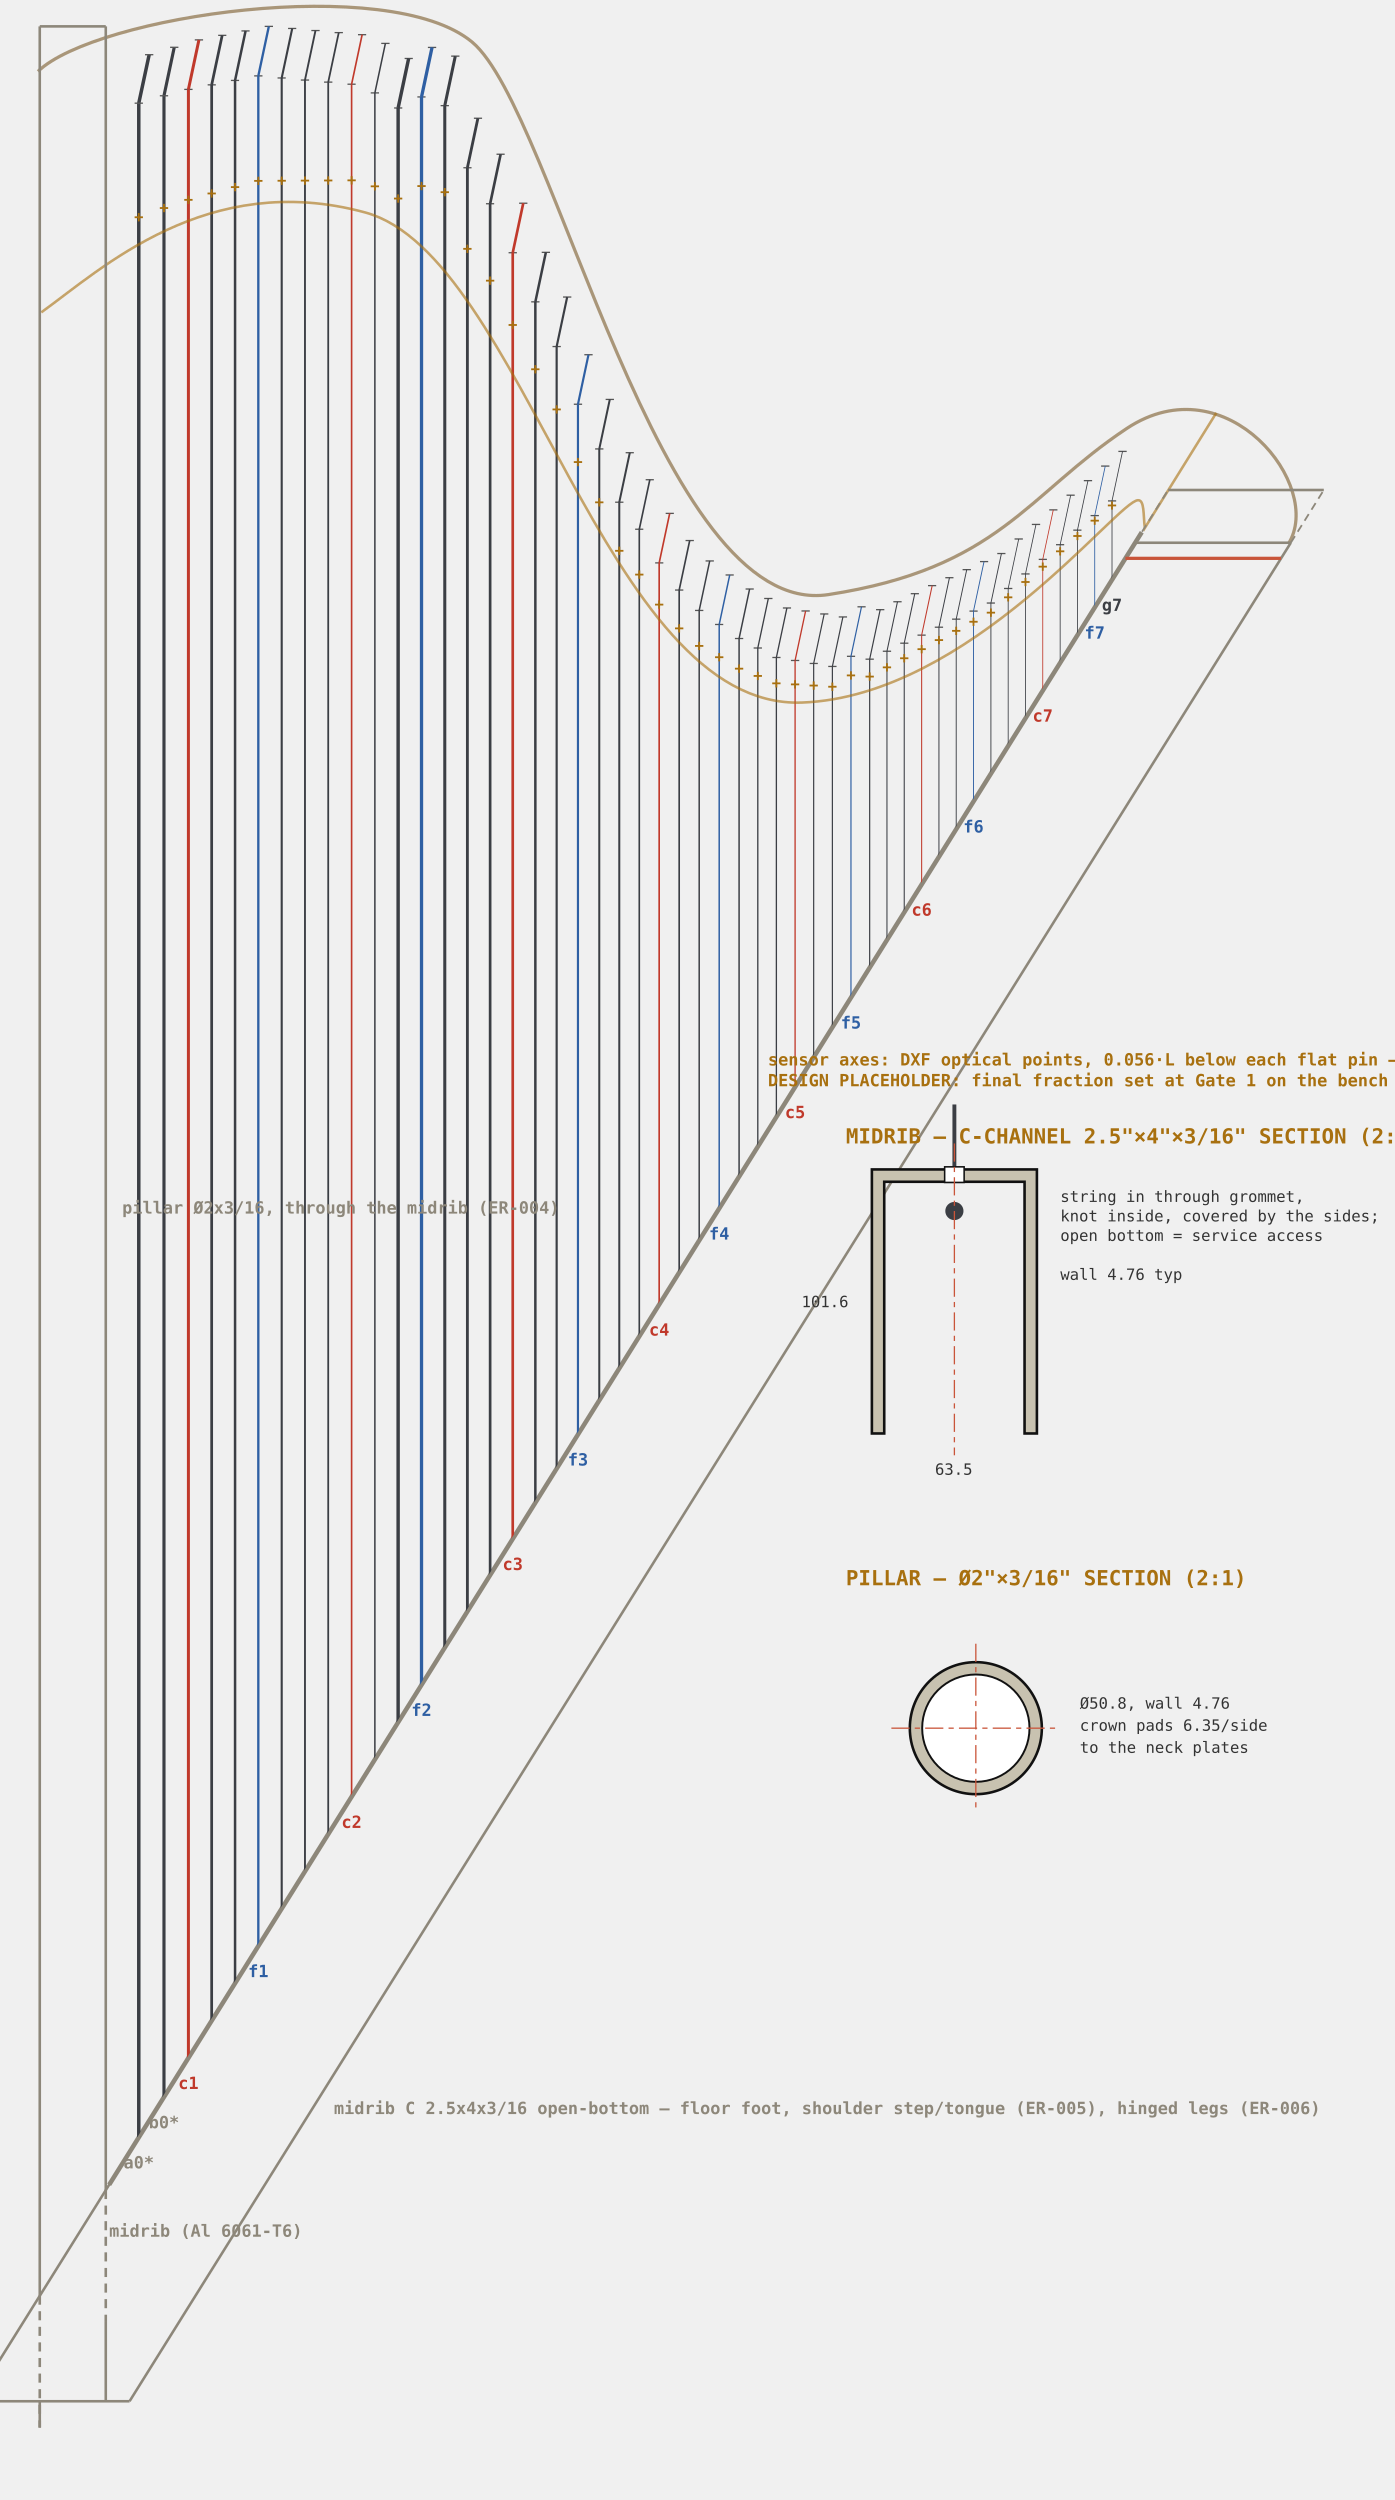
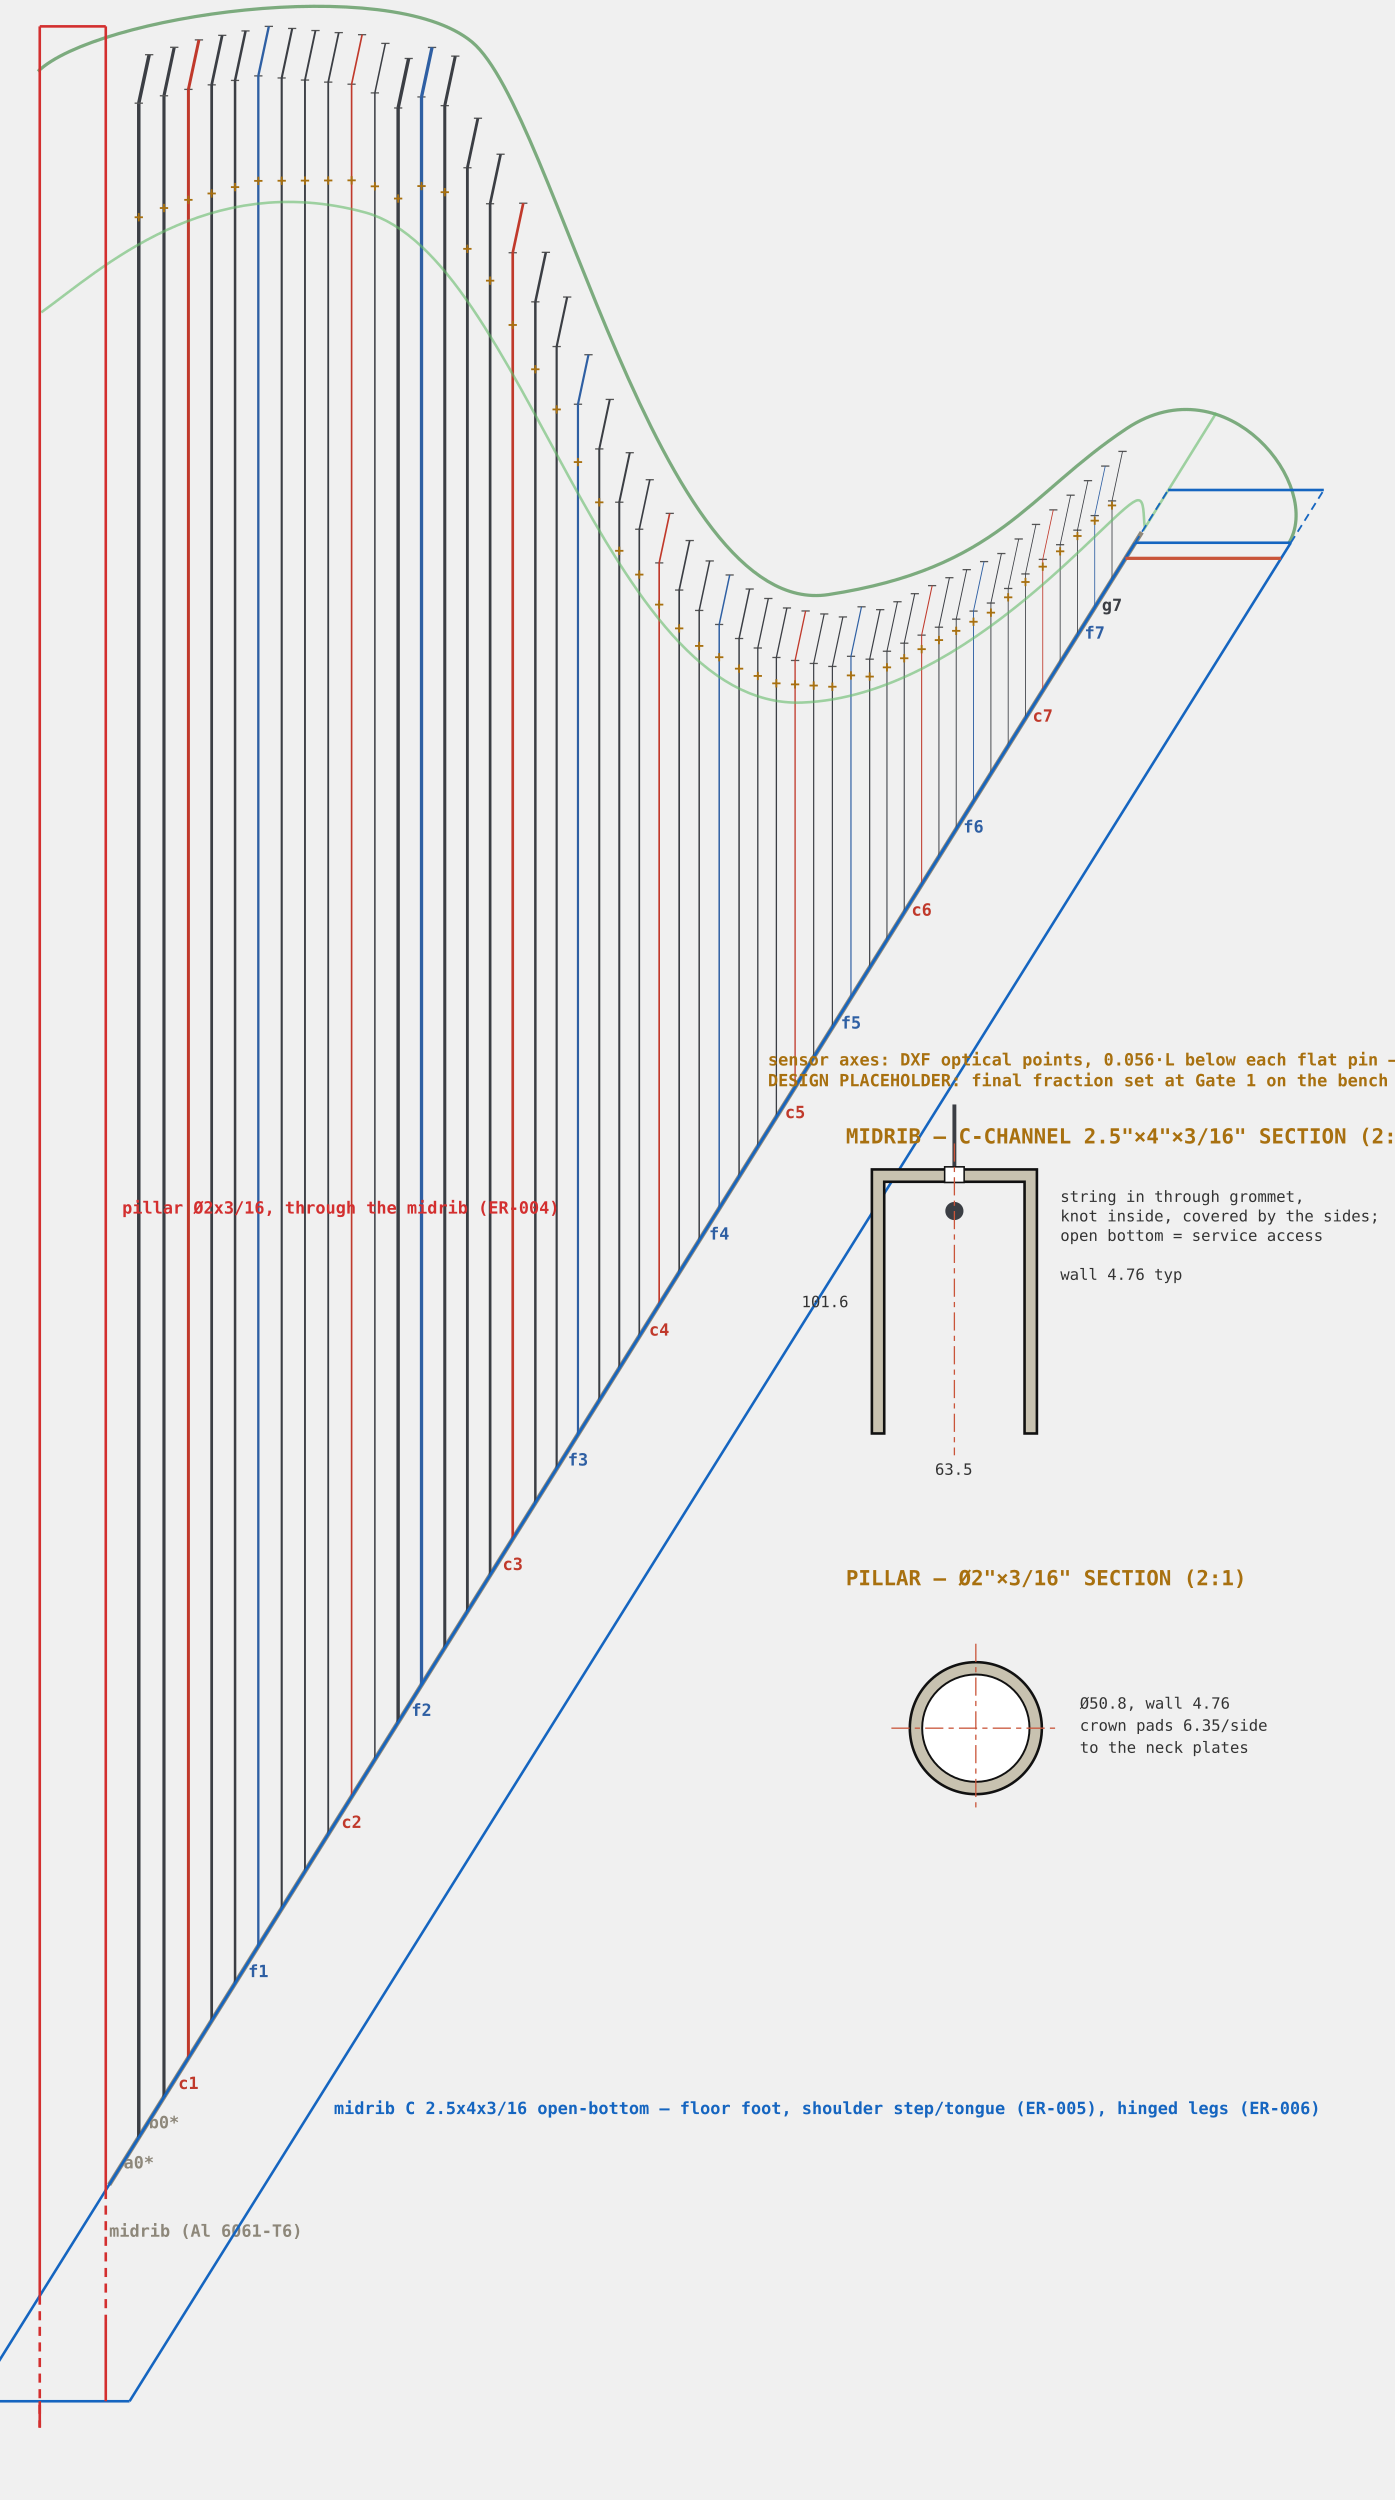
<svg xmlns="http://www.w3.org/2000/svg" width="1073mm" height="1924mm" viewBox="109 0 1073 1924" version="1.1" id="svg296">
  <defs id="defs296" />
  <style id="style1">.nl{font-size:13px;font-weight:700;font-family:ui-monospace,Menlo,Consolas,monospace}</style>
  <line x1="193.0" y1="1681.4" x2="987.7" y2="409.6" stroke="#8d877a" stroke-width="3.5" id="line1">
    </line>
  <text x="193.0" y="1721.4" class="nl" fill="#8d877a" id="text1">midrib (Al 6061-T6)</text>
  <g stroke="#555" stroke-width="1.0" fill="none" id="g95">
    <line x1="250.8" y1="68.8" x2="257.2" y2="68.8" id="line2" />
    <line x1="258.9" y1="30.7" x2="265.3" y2="30.7" id="line3" />
    <line x1="268.8" y1="65.3" x2="275.1" y2="65.3" id="line4" />
    <line x1="276.9" y1="27.2" x2="283.2" y2="27.2" id="line5" />
    <line x1="286.7" y1="61.9" x2="293.0" y2="61.9" id="line6" />
    <line x1="294.8" y1="23.8" x2="301.1" y2="23.8" id="line7" />
    <line x1="304.6" y1="58.4" x2="311.0" y2="58.4" id="line8" />
    <line x1="312.7" y1="20.3" x2="319.1" y2="20.3" id="line9" />
    <line x1="322.6" y1="60.0" x2="328.9" y2="60.0" id="line10" />
    <line x1="330.7" y1="21.9" x2="337.0" y2="21.9" id="line11" />
    <line x1="340.5" y1="61.6" x2="346.9" y2="61.6" id="line12" />
    <line x1="348.6" y1="23.5" x2="355.0" y2="23.5" id="line13" />
    <line x1="358.4" y1="63.2" x2="364.8" y2="63.2" id="line14" />
    <line x1="366.5" y1="25.1" x2="372.9" y2="25.1" id="line15" />
    <line x1="376.4" y1="64.8" x2="382.7" y2="64.8" id="line16" />
    <line x1="384.5" y1="26.7" x2="390.8" y2="26.7" id="line17" />
    <line x1="394.3" y1="71.5" x2="400.7" y2="71.5" id="line18" />
    <line x1="402.4" y1="33.4" x2="408.8" y2="33.4" id="line19" />
    <line x1="412.3" y1="83.1" x2="418.6" y2="83.1" id="line20" />
    <line x1="420.4" y1="45.0" x2="426.7" y2="45.0" id="line21" />
    <line x1="430.2" y1="74.6" x2="436.5" y2="74.6" id="line22" />
    <line x1="438.3" y1="36.5" x2="444.7" y2="36.5" id="line23" />
    <line x1="448.1" y1="81.3" x2="454.5" y2="81.3" id="line24" />
    <line x1="456.2" y1="43.2" x2="462.6" y2="43.2" id="line25" />
    <line x1="465.6" y1="129.1" x2="471.9" y2="129.1" id="line26" />
    <line x1="473.7" y1="91.0" x2="480.0" y2="91.0" id="line27" />
    <line x1="483.0" y1="156.8" x2="489.3" y2="156.8" id="line28" />
    <line x1="491.1" y1="118.7" x2="497.4" y2="118.7" id="line29" />
    <line x1="500.4" y1="194.5" x2="506.8" y2="194.5" id="line30" />
    <line x1="508.5" y1="156.4" x2="514.9" y2="156.4" id="line31" />
    <line x1="517.8" y1="232.3" x2="524.2" y2="232.3" id="line32" />
    <line x1="525.9" y1="194.2" x2="532.3" y2="194.2" id="line33" />
    <line x1="534.2" y1="266.7" x2="540.6" y2="266.7" id="line34" />
    <line x1="542.3" y1="228.6" x2="548.7" y2="228.6" id="line35" />
    <line x1="550.6" y1="311.1" x2="557.0" y2="311.1" id="line36" />
    <line x1="558.7" y1="273.0" x2="565.1" y2="273.0" id="line37" />
    <line x1="567.0" y1="345.5" x2="573.4" y2="345.5" id="line38" />
    <line x1="575.1" y1="307.4" x2="581.5" y2="307.4" id="line39" />
    <line x1="582.4" y1="386.5" x2="588.8" y2="386.5" id="line40" />
    <line x1="590.5" y1="348.4" x2="596.8" y2="348.4" id="line41" />
    <line x1="597.8" y1="407.3" x2="604.1" y2="407.3" id="line42" />
    <line x1="605.9" y1="369.2" x2="612.2" y2="369.2" id="line43" />
    <line x1="613.2" y1="433.2" x2="619.5" y2="433.2" id="line44" />
    <line x1="621.3" y1="395.1" x2="627.6" y2="395.1" id="line45" />
    <line x1="628.5" y1="454.1" x2="634.9" y2="454.1" id="line46" />
    <line x1="636.6" y1="416.0" x2="643.0" y2="416.0" id="line47" />
    <line x1="643.9" y1="469.8" x2="650.3" y2="469.8" id="line48" />
    <line x1="652.0" y1="431.7" x2="658.4" y2="431.7" id="line49" />
    <line x1="659.3" y1="480.6" x2="665.6" y2="480.6" id="line50" />
    <line x1="667.4" y1="442.5" x2="673.7" y2="442.5" id="line51" />
    <line x1="674.6" y1="491.4" x2="681.0" y2="491.4" id="line52" />
    <line x1="682.8" y1="453.3" x2="689.1" y2="453.3" id="line53" />
    <line x1="689.0" y1="498.7" x2="695.4" y2="498.7" id="line54" />
    <line x1="697.1" y1="460.6" x2="703.5" y2="460.6" id="line55" />
    <line x1="703.4" y1="506.0" x2="709.7" y2="506.0" id="line56" />
    <line x1="711.5" y1="467.9" x2="717.8" y2="467.9" id="line57" />
    <line x1="717.7" y1="508.3" x2="724.1" y2="508.3" id="line58" />
    <line x1="725.8" y1="470.2" x2="732.2" y2="470.2" id="line59" />
    <line x1="732.1" y1="510.6" x2="738.4" y2="510.6" id="line60" />
    <line x1="740.2" y1="472.5" x2="746.5" y2="472.5" id="line61" />
    <line x1="746.4" y1="512.9" x2="752.8" y2="512.9" id="line62" />
    <line x1="754.5" y1="474.8" x2="760.9" y2="474.8" id="line63" />
    <line x1="760.8" y1="505.1" x2="767.1" y2="505.1" id="line64" />
    <line x1="768.9" y1="467.0" x2="775.2" y2="467.0" id="line65" />
    <line x1="775.1" y1="507.3" x2="781.5" y2="507.3" id="line66" />
    <line x1="783.2" y1="469.2" x2="789.6" y2="469.2" id="line67" />
    <line x1="788.4" y1="501.2" x2="794.8" y2="501.2" id="line68" />
    <line x1="796.5" y1="463.1" x2="802.9" y2="463.1" id="line69" />
    <line x1="801.8" y1="495.0" x2="808.1" y2="495.0" id="line70" />
    <line x1="809.9" y1="456.9" x2="816.2" y2="456.9" id="line71" />
    <line x1="815.1" y1="488.8" x2="821.4" y2="488.8" id="line72" />
    <line x1="823.2" y1="450.7" x2="829.5" y2="450.7" id="line73" />
    <line x1="828.4" y1="482.7" x2="834.8" y2="482.7" id="line74" />
    <line x1="836.5" y1="444.6" x2="842.8" y2="444.6" id="line75" />
    <line x1="841.7" y1="476.5" x2="848.1" y2="476.5" id="line76" />
    <line x1="849.8" y1="438.4" x2="856.2" y2="438.4" id="line77" />
    <line x1="855.1" y1="470.3" x2="861.4" y2="470.3" id="line78" />
    <line x1="863.2" y1="432.2" x2="869.5" y2="432.2" id="line79" />
    <line x1="868.4" y1="464.1" x2="874.7" y2="464.1" id="line80" />
    <line x1="876.5" y1="426.0" x2="882.8" y2="426.0" id="line81" />
    <line x1="881.7" y1="452.9" x2="888.1" y2="452.9" id="line82" />
    <line x1="889.8" y1="414.8" x2="896.2" y2="414.8" id="line83" />
    <line x1="895.0" y1="441.7" x2="901.4" y2="441.7" id="line84" />
    <line x1="903.1" y1="403.6" x2="909.5" y2="403.6" id="line85" />
    <line x1="908.4" y1="430.5" x2="914.7" y2="430.5" id="line86" />
    <line x1="916.5" y1="392.4" x2="922.8" y2="392.4" id="line87" />
    <line x1="921.7" y1="419.2" x2="928.0" y2="419.2" id="line88" />
    <line x1="929.8" y1="381.1" x2="936.1" y2="381.1" id="line89" />
    <line x1="935.0" y1="408.0" x2="941.3" y2="408.0" id="line90" />
    <line x1="943.1" y1="369.9" x2="949.5" y2="369.9" id="line91" />
    <line x1="948.3" y1="396.8" x2="954.7" y2="396.8" id="line92" />
    <line x1="956.4" y1="358.7" x2="962.8" y2="358.7" id="line93" />
    <line x1="961.7" y1="385.5" x2="968.0" y2="385.5" id="line94" />
    <line x1="969.7" y1="347.4" x2="976.1" y2="347.4" id="line95" />
  </g>
  <line x1="254.0" y1="68.8" x2="262.1" y2="30.7" stroke="#c0392b" stroke-width="2.311" id="line96" />
  <line x1="271.9" y1="65.3" x2="280.0" y2="27.2" stroke="#3b3e44" stroke-width="2.108" id="line97" />
  <line x1="289.9" y1="61.9" x2="298.0" y2="23.8" stroke="#3b3e44" stroke-width="1.930" id="line98" />
  <line x1="307.8" y1="58.4" x2="315.9" y2="20.3" stroke="#2e5fa3" stroke-width="1.803" id="line99" />
  <line x1="325.8" y1="60.0" x2="333.9" y2="21.9" stroke="#3b3e44" stroke-width="1.626" id="line100" />
  <line x1="343.7" y1="61.6" x2="351.8" y2="23.5" stroke="#3b3e44" stroke-width="1.448" id="line101" />
  <line x1="361.6" y1="63.2" x2="369.7" y2="25.1" stroke="#3b3e44" stroke-width="1.372" id="line102" />
  <line x1="379.6" y1="64.8" x2="387.7" y2="26.7" stroke="#c0392b" stroke-width="1.270" id="line103" />
  <line x1="397.5" y1="71.5" x2="405.6" y2="33.4" stroke="#3b3e44" stroke-width="1.168" id="line104" />
  <line x1="415.4" y1="83.1" x2="423.5" y2="45.0" stroke="#3b3e44" stroke-width="2.642" id="line105" />
  <line x1="433.4" y1="74.6" x2="441.5" y2="36.5" stroke="#2e5fa3" stroke-width="2.540" id="line106" />
  <line x1="451.3" y1="81.3" x2="459.4" y2="43.2" stroke="#3b3e44" stroke-width="2.337" id="line107" />
  <line x1="468.7" y1="129.1" x2="476.8" y2="91.0" stroke="#3b3e44" stroke-width="2.184" id="line108" />
  <line x1="486.2" y1="156.8" x2="494.3" y2="118.7" stroke="#3b3e44" stroke-width="2.057" id="line109" />
  <line x1="503.6" y1="194.5" x2="511.7" y2="156.4" stroke="#c0392b" stroke-width="2.057" id="line110" />
  <line x1="521.0" y1="232.3" x2="529.1" y2="194.2" stroke="#3b3e44" stroke-width="1.930" id="line111" />
  <line x1="537.4" y1="266.7" x2="545.5" y2="228.6" stroke="#3b3e44" stroke-width="1.676" id="line112" />
  <line x1="553.8" y1="311.1" x2="561.9" y2="273.0" stroke="#2e5fa3" stroke-width="1.676" id="line113" />
  <line x1="570.2" y1="345.5" x2="578.3" y2="307.4" stroke="#3b3e44" stroke-width="1.549" id="line114" />
  <line x1="585.6" y1="386.5" x2="593.7" y2="348.4" stroke="#3b3e44" stroke-width="1.549" id="line115" />
  <line x1="601.0" y1="407.3" x2="609.1" y2="369.2" stroke="#3b3e44" stroke-width="1.270" id="line116" />
  <line x1="616.3" y1="433.2" x2="624.4" y2="395.1" stroke="#c0392b" stroke-width="1.270" id="line117" />
  <line x1="631.7" y1="454.1" x2="639.8" y2="416.0" stroke="#3b3e44" stroke-width="1.270" id="line118" />
  <line x1="647.1" y1="469.8" x2="655.2" y2="431.7" stroke="#3b3e44" stroke-width="1.143" id="line119" />
  <line x1="662.5" y1="480.6" x2="670.6" y2="442.5" stroke="#2e5fa3" stroke-width="1.143" id="line120" />
  <line x1="677.8" y1="491.4" x2="685.9" y2="453.3" stroke="#3b3e44" stroke-width="1.143" id="line121" />
  <line x1="692.2" y1="498.7" x2="700.3" y2="460.6" stroke="#3b3e44" stroke-width="1.016" id="line122" />
  <line x1="706.5" y1="506.0" x2="714.6" y2="467.9" stroke="#3b3e44" stroke-width="1.016" id="line123" />
  <line x1="720.9" y1="508.3" x2="729.0" y2="470.2" stroke="#c0392b" stroke-width="1.016" id="line124" />
  <line x1="735.2" y1="510.6" x2="743.3" y2="472.5" stroke="#3b3e44" stroke-width="0.914" id="line125" />
  <line x1="749.6" y1="512.9" x2="757.7" y2="474.8" stroke="#3b3e44" stroke-width="0.914" id="line126" />
  <line x1="763.9" y1="505.1" x2="772.0" y2="467.0" stroke="#2e5fa3" stroke-width="0.914" id="line127" />
  <line x1="778.3" y1="507.3" x2="786.4" y2="469.2" stroke="#3b3e44" stroke-width="0.914" id="line128" />
  <line x1="791.6" y1="501.2" x2="799.7" y2="463.1" stroke="#3b3e44" stroke-width="0.813" id="line129" />
  <line x1="804.9" y1="495.0" x2="813.0" y2="456.9" stroke="#3b3e44" stroke-width="0.813" id="line130" />
  <line x1="818.3" y1="488.8" x2="826.4" y2="450.7" stroke="#c0392b" stroke-width="0.813" id="line131" />
  <line x1="831.6" y1="482.7" x2="839.7" y2="444.6" stroke="#3b3e44" stroke-width="0.762" id="line132" />
  <line x1="844.9" y1="476.5" x2="853.0" y2="438.4" stroke="#3b3e44" stroke-width="0.711" id="line133" />
  <line x1="858.2" y1="470.3" x2="866.3" y2="432.2" stroke="#2e5fa3" stroke-width="0.711" id="line134" />
  <line x1="871.6" y1="464.1" x2="879.7" y2="426.0" stroke="#3b3e44" stroke-width="0.711" id="line135" />
  <line x1="884.9" y1="452.9" x2="893.0" y2="414.8" stroke="#3b3e44" stroke-width="0.635" id="line136" />
  <line x1="898.2" y1="441.7" x2="906.3" y2="403.6" stroke="#3b3e44" stroke-width="0.635" id="line137" />
  <line x1="911.5" y1="430.5" x2="919.6" y2="392.4" stroke="#c0392b" stroke-width="0.635" id="line138" />
  <line x1="924.9" y1="419.2" x2="933.0" y2="381.1" stroke="#3b3e44" stroke-width="0.635" id="line139" />
  <line x1="938.2" y1="408.0" x2="946.3" y2="369.9" stroke="#3b3e44" stroke-width="0.635" id="line140" />
  <line x1="951.5" y1="396.8" x2="959.6" y2="358.7" stroke="#2e5fa3" stroke-width="0.635" id="line141" />
  <line x1="964.8" y1="385.5" x2="972.9" y2="347.4" stroke="#3b3e44" stroke-width="0.635" id="line142" />
  <line x1="964.8" y1="446.2" x2="964.8" y2="385.5" stroke="#3b3e44" stroke-width="0.635" id="line241">
    </line>
  <text x="964.8" y="470.2" class="nl" fill="#3b3e44" text-anchor="middle" id="text241">g7</text>
  <line x1="951.5" y1="467.5" x2="951.5" y2="396.8" stroke="#2e5fa3" stroke-width="0.635" id="line242">
    </line>
  <text x="951.5" y="491.5" class="nl" fill="#2e5fa3" text-anchor="middle" id="text242">f7</text>
  <line x1="938.2" y1="488.8" x2="938.2" y2="408.0" stroke="#3b3e44" stroke-width="0.635" id="line243">
    </line>
  <line x1="924.9" y1="510.1" x2="924.9" y2="419.2" stroke="#3b3e44" stroke-width="0.635" id="line244">
    </line>
  <line x1="911.5" y1="531.4" x2="911.5" y2="430.5" stroke="#c0392b" stroke-width="0.635" id="line245">
    </line>
  <text x="911.5" y="555.4" class="nl" fill="#c0392b" text-anchor="middle" id="text245">c7</text>
  <line x1="898.2" y1="552.8" x2="898.2" y2="441.7" stroke="#3b3e44" stroke-width="0.635" id="line246">
    </line>
  <line x1="884.9" y1="574.1" x2="884.9" y2="452.9" stroke="#3b3e44" stroke-width="0.635" id="line247">
    </line>
  <line x1="871.6" y1="595.4" x2="871.6" y2="464.1" stroke="#3b3e44" stroke-width="0.711" id="line248">
    </line>
  <line x1="858.2" y1="616.7" x2="858.2" y2="470.3" stroke="#2e5fa3" stroke-width="0.711" id="line249">
    </line>
  <text x="858.2" y="640.7" class="nl" fill="#2e5fa3" text-anchor="middle" id="text249">f6</text>
  <line x1="844.9" y1="638.1" x2="844.9" y2="476.5" stroke="#3b3e44" stroke-width="0.711" id="line250">
    </line>
  <line x1="831.6" y1="659.4" x2="831.6" y2="482.7" stroke="#3b3e44" stroke-width="0.762" id="line251">
    </line>
  <line x1="818.3" y1="680.7" x2="818.3" y2="488.8" stroke="#c0392b" stroke-width="0.813" id="line252">
    </line>
  <text x="818.3" y="704.7" class="nl" fill="#c0392b" text-anchor="middle" id="text252">c6</text>
  <line x1="804.9" y1="702.0" x2="804.9" y2="495.0" stroke="#3b3e44" stroke-width="0.813" id="line253">
    </line>
  <line x1="791.6" y1="723.4" x2="791.6" y2="501.2" stroke="#3b3e44" stroke-width="0.813" id="line254">
    </line>
  <line x1="778.3" y1="744.7" x2="778.3" y2="507.3" stroke="#3b3e44" stroke-width="0.914" id="line255">
    </line>
  <line x1="763.9" y1="767.6" x2="763.9" y2="505.1" stroke="#2e5fa3" stroke-width="0.914" id="line256">
    </line>
  <text x="763.9" y="791.6" class="nl" fill="#2e5fa3" text-anchor="middle" id="text256">f5</text>
  <line x1="749.6" y1="790.6" x2="749.6" y2="512.9" stroke="#3b3e44" stroke-width="0.914" id="line257">
    </line>
  <line x1="735.2" y1="813.6" x2="735.2" y2="510.6" stroke="#3b3e44" stroke-width="0.914" id="line258">
    </line>
  <line x1="720.9" y1="836.5" x2="720.9" y2="508.3" stroke="#c0392b" stroke-width="1.016" id="line259">
    </line>
  <text x="720.9" y="860.5" class="nl" fill="#c0392b" text-anchor="middle" id="text259">c5</text>
  <line x1="706.5" y1="859.5" x2="706.5" y2="506.0" stroke="#3b3e44" stroke-width="1.016" id="line260">
    </line>
  <line x1="692.2" y1="882.5" x2="692.2" y2="498.7" stroke="#3b3e44" stroke-width="1.016" id="line261">
    </line>
  <line x1="677.8" y1="905.4" x2="677.8" y2="491.4" stroke="#3b3e44" stroke-width="1.143" id="line262">
    </line>
  <line x1="662.5" y1="930.0" x2="662.5" y2="480.6" stroke="#2e5fa3" stroke-width="1.143" id="line263">
    </line>
  <text x="662.5" y="954.0" class="nl" fill="#2e5fa3" text-anchor="middle" id="text263">f4</text>
  <line x1="647.1" y1="954.6" x2="647.1" y2="469.8" stroke="#3b3e44" stroke-width="1.143" id="line264">
    </line>
  <line x1="631.7" y1="979.2" x2="631.7" y2="454.1" stroke="#3b3e44" stroke-width="1.270" id="line265">
    </line>
  <line x1="616.3" y1="1003.9" x2="616.3" y2="433.2" stroke="#c0392b" stroke-width="1.270" id="line266">
    </line>
  <text x="616.3" y="1027.9" class="nl" fill="#c0392b" text-anchor="middle" id="text266">c4</text>
  <line x1="601.0" y1="1028.5" x2="601.0" y2="407.3" stroke="#3b3e44" stroke-width="1.270" id="line267">
    </line>
  <line x1="585.6" y1="1053.1" x2="585.6" y2="386.5" stroke="#3b3e44" stroke-width="1.549" id="line268">
    </line>
  <line x1="570.2" y1="1077.7" x2="570.2" y2="345.5" stroke="#3b3e44" stroke-width="1.549" id="line269">
    </line>
  <line x1="553.8" y1="1103.9" x2="553.8" y2="311.1" stroke="#2e5fa3" stroke-width="1.676" id="line270">
    </line>
  <text x="553.8" y="1127.9" class="nl" fill="#2e5fa3" text-anchor="middle" id="text270">f3</text>
  <line x1="537.4" y1="1130.2" x2="537.4" y2="266.7" stroke="#3b3e44" stroke-width="1.676" id="line271">
    </line>
  <line x1="521.0" y1="1156.4" x2="521.0" y2="232.3" stroke="#3b3e44" stroke-width="1.930" id="line272">
    </line>
  <line x1="503.6" y1="1184.3" x2="503.6" y2="194.5" stroke="#c0392b" stroke-width="2.057" id="line273">
    </line>
  <text x="503.6" y="1208.3" class="nl" fill="#c0392b" text-anchor="middle" id="text273">c3</text>
  <line x1="486.2" y1="1212.2" x2="486.2" y2="156.8" stroke="#3b3e44" stroke-width="2.057" id="line274">
    </line>
  <line x1="468.7" y1="1240.1" x2="468.7" y2="129.1" stroke="#3b3e44" stroke-width="2.184" id="line275">
    </line>
  <line x1="451.3" y1="1267.9" x2="451.3" y2="81.3" stroke="#3b3e44" stroke-width="2.337" id="line276">
    </line>
  <line x1="433.4" y1="1296.6" x2="433.4" y2="74.6" stroke="#2e5fa3" stroke-width="2.540" id="line277">
    </line>
  <text x="433.4" y="1320.6" class="nl" fill="#2e5fa3" text-anchor="middle" id="text277">f2</text>
  <line x1="415.4" y1="1325.4" x2="415.4" y2="83.1" stroke="#3b3e44" stroke-width="2.642" id="line278">
    </line>
  <line x1="397.5" y1="1354.1" x2="397.5" y2="71.5" stroke="#3b3e44" stroke-width="1.168" id="line279">
    </line>
  <line x1="379.6" y1="1382.8" x2="379.6" y2="64.8" stroke="#c0392b" stroke-width="1.270" id="line280">
    </line>
  <text x="379.6" y="1406.8" class="nl" fill="#c0392b" text-anchor="middle" id="text280">c2</text>
  <line x1="361.6" y1="1411.5" x2="361.6" y2="63.2" stroke="#3b3e44" stroke-width="1.372" id="line281">
    </line>
  <line x1="343.7" y1="1440.2" x2="343.7" y2="61.6" stroke="#3b3e44" stroke-width="1.448" id="line282">
    </line>
  <line x1="325.8" y1="1468.9" x2="325.8" y2="60.0" stroke="#3b3e44" stroke-width="1.626" id="line283">
    </line>
  <line x1="307.8" y1="1497.6" x2="307.8" y2="58.4" stroke="#2e5fa3" stroke-width="1.803" id="line284">
    </line>
  <text x="307.8" y="1521.6" class="nl" fill="#2e5fa3" text-anchor="middle" id="text284">f1</text>
  <line x1="289.9" y1="1526.3" x2="289.9" y2="61.9" stroke="#3b3e44" stroke-width="1.930" id="line285">
    </line>
  <line x1="271.9" y1="1555.0" x2="271.9" y2="65.3" stroke="#3b3e44" stroke-width="2.108" id="line286">
    </line>
  <line x1="254.0" y1="1583.7" x2="254.0" y2="68.8" stroke="#c0392b" stroke-width="2.311" id="line287">
    </line>
  <text x="254.0" y="1607.7" class="nl" fill="#c0392b" text-anchor="middle" id="text287">c1</text>
  <line x1="235.2" y1="1613.9" x2="235.2" y2="73.7" stroke="#3b3e44" stroke-width="2.426" id="line288">
    </line>
  <line x1="235.2" y1="73.7" x2="243.1" y2="36.4" stroke="#3b3e44" stroke-width="2.426" id="line289" />
  <g stroke="#555" stroke-width="1.0" id="g291">
    <line x1="232.0" y1="73.7" x2="238.4" y2="73.7" id="line290" />
    <line x1="239.9" y1="36.4" x2="246.3" y2="36.4" id="line291" />
  </g>
  <text x="235.2" y="1637.9" class="nl" fill="#8d877a" text-anchor="middle" id="text291">b0*</text>
  <line x1="215.8" y1="1644.8" x2="215.8" y2="79.4" stroke="#3b3e44" stroke-width="2.692" id="line292">
    </line>
  <line x1="215.8" y1="79.4" x2="223.8" y2="42.1" stroke="#3b3e44" stroke-width="2.692" id="line293" />
  <g stroke="#555" stroke-width="1.0" id="g295">
    <line x1="212.6" y1="79.4" x2="219.0" y2="79.4" id="line294" />
    <line x1="220.6" y1="42.1" x2="227.0" y2="42.1" id="line295" />
  </g>
  <text x="215.8" y="1668.8" class="nl" fill="#8d877a" text-anchor="middle" id="text295">a0*</text>
-   <path d="M 138.22,54.935 C 182.636,12.264 408.329,-20.833 472.261,32.301 536.194,85.436 615.437,477.81 746.634,457.583 877.832,437.356 899.005,380.96 976.112,329.784 c 77.107,-51.176 152.567,44.684 124.313,88.91" fill="none" stroke="#7a5a2a" stroke-width="2.5" opacity="0.6" id="path295">
+   <path d="M 138.22,54.935 C 182.636,12.264 408.329,-20.833 472.261,32.301 536.194,85.436 615.437,477.81 746.634,457.583 877.832,437.356 899.005,380.96 976.112,329.784 c 77.107,-51.176 152.567,44.684 124.313,88.91" fill="none" stroke="#2e7d32" stroke-width="2.5" opacity="0.6" id="path295">
    </path>
-   <path d="m 140.746,240.416 c 46.266,-33.248 127.61,-109.938 249.248,-76.925 121.638,33.014 183.857,382.828 336.293,377.194 129.228,-4.776 242.909,-155.441 258.539,-155.713 5,-0.24 4,11 5.2,21.4 l 55,-88.55" fill="none" stroke="#a8700f" stroke-width="2" opacity="0.6" id="path296">
+   <path d="m 140.746,240.416 c 46.266,-33.248 127.61,-109.938 249.248,-76.925 121.638,33.014 183.857,382.828 336.293,377.194 129.228,-4.776 242.909,-155.441 258.539,-155.713 5,-0.24 4,11 5.2,21.4 l 55,-88.55" fill="none" stroke="#66bb6a" stroke-width="2" opacity="0.6" id="path296">
    </path>
  <g id="frame-members">
-     <line x1="88.9" y1="1848.0" x2="982.6" y2="417.7" stroke="#8d877a" stroke-width="2" id="line143" />
-     <line x1="982.6" y1="417.7" x2="1008.0" y2="377.1" stroke="#8d877a" stroke-width="1.4" stroke-dasharray="6 4" id="line144" />
-     <line x1="208.7" y1="1848.0" x2="1102.4" y2="417.7" stroke="#8d877a" stroke-width="2" id="line145" />
-     <line x1="1102.4" y1="417.7" x2="1127.8" y2="377.1" stroke="#8d877a" stroke-width="1.4" stroke-dasharray="6 4" id="line146" />
-     <line x1="88.9" y1="1848.0" x2="208.7" y2="1848.0" stroke="#8d877a" stroke-width="2" id="line147" />
-     <line x1="982.6" y1="417.7" x2="1102.4" y2="417.7" stroke="#8d877a" stroke-width="2" id="line148" />
-     <line x1="1008.0" y1="377.1" x2="1127.8" y2="377.1" stroke="#8d877a" stroke-width="2" id="line149" />
-     <line x1="139.6" y1="20.3" x2="139.6" y2="1766.7" stroke="#8d877a" stroke-width="2" id="line150" />
-     <line x1="139.6" y1="1766.7" x2="139.6" y2="1868.3" stroke="#8d877a" stroke-width="2" stroke-dasharray="7 5" id="line151" />
-     <line x1="139.6" y1="1868.3" x2="139.6" y2="1848.0" stroke="#8d877a" stroke-width="2" id="line152" />
-     <line x1="190.4" y1="20.3" x2="190.4" y2="1685.4" stroke="#8d877a" stroke-width="2" id="line153" />
-     <line x1="190.4" y1="1685.4" x2="190.4" y2="1787.0" stroke="#8d877a" stroke-width="2" stroke-dasharray="7 5" id="line154" />
-     <line x1="190.4" y1="1787.0" x2="190.4" y2="1848.0" stroke="#8d877a" stroke-width="2" id="line155" />
-     <line x1="139.6" y1="20.3" x2="190.4" y2="20.3" stroke="#8d877a" stroke-width="2" id="line156" />
-     <text x="366" y="1627" style="font:700 13px monospace" fill="#8d877a" id="text156">midrib C 2.5x4x3/16 open-bottom — floor foot, shoulder step/tongue (ER-005), hinged legs (ER-006)</text>
-     <text x="203" y="934" style="font:700 13px monospace" fill="#8d877a" id="text157">pillar Ø2x3/16, through the midrib (ER-004)</text>
+     <line x1="88.9" y1="1848.0" x2="982.6" y2="417.7" stroke="#1565c0" stroke-width="2" id="line143" />
+     <line x1="982.6" y1="417.7" x2="1008.0" y2="377.1" stroke="#1565c0" stroke-width="1.4" stroke-dasharray="6 4" id="line144" />
+     <line x1="208.7" y1="1848.0" x2="1102.4" y2="417.7" stroke="#1565c0" stroke-width="2" id="line145" />
+     <line x1="1102.4" y1="417.7" x2="1127.8" y2="377.1" stroke="#1565c0" stroke-width="1.4" stroke-dasharray="6 4" id="line146" />
+     <line x1="88.9" y1="1848.0" x2="208.7" y2="1848.0" stroke="#1565c0" stroke-width="2" id="line147" />
+     <line x1="982.6" y1="417.7" x2="1102.4" y2="417.7" stroke="#1565c0" stroke-width="2" id="line148" />
+     <line x1="1008.0" y1="377.1" x2="1127.8" y2="377.1" stroke="#1565c0" stroke-width="2" id="line149" />
+     <line x1="139.6" y1="20.3" x2="139.6" y2="1766.7" stroke="#d32f2f" stroke-width="2" id="line150" />
+     <line x1="139.6" y1="1766.7" x2="139.6" y2="1868.3" stroke="#d32f2f" stroke-width="2" stroke-dasharray="7 5" id="line151" />
+     <line x1="139.6" y1="1868.3" x2="139.6" y2="1848.0" stroke="#d32f2f" stroke-width="2" id="line152" />
+     <line x1="190.4" y1="20.3" x2="190.4" y2="1685.4" stroke="#d32f2f" stroke-width="2" id="line153" />
+     <line x1="190.4" y1="1685.4" x2="190.4" y2="1787.0" stroke="#d32f2f" stroke-width="2" stroke-dasharray="7 5" id="line154" />
+     <line x1="190.4" y1="1787.0" x2="190.4" y2="1848.0" stroke="#d32f2f" stroke-width="2" id="line155" />
+     <line x1="139.6" y1="20.3" x2="190.4" y2="20.3" stroke="#d32f2f" stroke-width="2" id="line156" />
+     <text x="366" y="1627" style="font:700 13px monospace" fill="#1565c0" id="text156">midrib C 2.5x4x3/16 open-bottom — floor foot, shoulder step/tongue (ER-005), hinged legs (ER-006)</text>
+     <text x="203" y="934" style="font:700 13px monospace" fill="#d32f2f" id="text157">pillar Ø2x3/16, through the midrib (ER-004)</text>
  </g>
  <g id="cross-sections">
    <text x="760" y="880" style="font:700 16px monospace" fill="#a8700f" id="text158">MIDRIB — C-CHANNEL 2.5"×4"×3/16" SECTION (2:1), OPEN BOTTOM</text>
    <path d="M780 1103.2 L780 900 L907 900 L907 1103.2 L897.5 1103.2 L897.5 909.5 L789.5 909.5 L789.5 1103.2 Z" fill="#c8c2b0" stroke="#111" stroke-width="2" id="path158" />
    <line x1="843.5" y1="850" x2="843.5" y2="900" stroke="#3b3e44" stroke-width="3" id="line158" />
    <rect x="836" y="898" width="15" height="12" fill="#ffffff" stroke="#111" stroke-width="1.2" id="rect158" />
    <circle cx="843.5" cy="932" r="7" fill="#3b3e44" id="circle158" />
    <line x1="843.5" y1="880" x2="843.5" y2="1120" stroke="#c9553a" stroke-width="1" stroke-dasharray="14 4 4 4" id="line159" />
    <text x="925" y="925" style="font:12px monospace" fill="#333" id="text159">string in through grommet,</text>
    <text x="925" y="940" style="font:12px monospace" fill="#333" id="text160">knot inside, covered by the sides;</text>
    <text x="925" y="955" style="font:12px monospace" fill="#333" id="text161">open bottom = service access</text>
    <text x="843" y="1135" style="font:12px monospace" fill="#333" text-anchor="middle" id="text162">63.5</text>
    <text x="762" y="1006" style="font:12px monospace" fill="#333" text-anchor="end" id="text163">101.6</text>
    <text x="925" y="985" style="font:12px monospace" fill="#333" id="text164">wall 4.76 typ</text>
    <text x="760" y="1220" style="font:700 16px monospace" fill="#a8700f" id="text165">PILLAR — Ø2"×3/16" SECTION (2:1)</text>
    <circle cx="860" cy="1330" r="50.8" fill="#c8c2b0" stroke="#111" stroke-width="2" id="circle165" />
    <circle cx="860" cy="1330" r="41.3" fill="#ffffff" stroke="#111" stroke-width="1.5" id="circle166" />
    <line x1="860" y1="1265" x2="860" y2="1395" stroke="#c9553a" stroke-width="1" stroke-dasharray="14 4 4 4" id="line166" />
    <line x1="795" y1="1330" x2="925" y2="1330" stroke="#c9553a" stroke-width="1" stroke-dasharray="14 4 4 4" id="line167" />
    <text x="940" y="1315" style="font:12px monospace" fill="#333" id="text167">Ø50.8, wall 4.76</text>
    <text x="940" y="1332" style="font:12px monospace" fill="#333" id="text168">crown pads 6.35/side</text>
    <text x="940" y="1349" style="font:12px monospace" fill="#333" id="text169">to the neck plates</text>
  </g>
  <g id="sensor-axes">
    <line x1="250.8" y1="153.8" x2="257.2" y2="153.8" stroke="#a8700f" stroke-width="1.4" id="line169" />
    <line x1="254.0" y1="150.6" x2="254.0" y2="157.0" stroke="#a8700f" stroke-width="1.4" id="line170" />
    <line x1="268.7" y1="148.9" x2="275.1" y2="148.9" stroke="#a8700f" stroke-width="1.4" id="line171" />
    <line x1="271.9" y1="145.7" x2="271.9" y2="152.1" stroke="#a8700f" stroke-width="1.4" id="line172" />
    <line x1="286.7" y1="144.0" x2="293.1" y2="144.0" stroke="#a8700f" stroke-width="1.4" id="line173" />
    <line x1="289.9" y1="140.8" x2="289.9" y2="147.2" stroke="#a8700f" stroke-width="1.4" id="line174" />
    <line x1="304.6" y1="139.2" x2="311.0" y2="139.2" stroke="#a8700f" stroke-width="1.4" id="line175" />
    <line x1="307.8" y1="136.0" x2="307.8" y2="142.4" stroke="#a8700f" stroke-width="1.4" id="line176" />
    <line x1="322.6" y1="139.1" x2="329.0" y2="139.1" stroke="#a8700f" stroke-width="1.4" id="line177" />
    <line x1="325.8" y1="135.9" x2="325.8" y2="142.3" stroke="#a8700f" stroke-width="1.4" id="line178" />
    <line x1="340.5" y1="139.0" x2="346.9" y2="139.0" stroke="#a8700f" stroke-width="1.4" id="line179" />
    <line x1="343.7" y1="135.8" x2="343.7" y2="142.2" stroke="#a8700f" stroke-width="1.4" id="line180" />
    <line x1="358.4" y1="138.9" x2="364.8" y2="138.9" stroke="#a8700f" stroke-width="1.4" id="line181" />
    <line x1="361.6" y1="135.7" x2="361.6" y2="142.1" stroke="#a8700f" stroke-width="1.4" id="line182" />
    <line x1="376.4" y1="138.8" x2="382.8" y2="138.8" stroke="#a8700f" stroke-width="1.4" id="line183" />
    <line x1="379.6" y1="135.6" x2="379.6" y2="142.0" stroke="#a8700f" stroke-width="1.4" id="line184" />
    <line x1="394.3" y1="143.4" x2="400.7" y2="143.4" stroke="#a8700f" stroke-width="1.4" id="line185" />
    <line x1="397.5" y1="140.2" x2="397.5" y2="146.6" stroke="#a8700f" stroke-width="1.4" id="line186" />
    <line x1="412.2" y1="152.8" x2="418.6" y2="152.8" stroke="#a8700f" stroke-width="1.4" id="line187" />
    <line x1="415.4" y1="149.6" x2="415.4" y2="156.0" stroke="#a8700f" stroke-width="1.4" id="line188" />
    <line x1="430.2" y1="143.2" x2="436.6" y2="143.2" stroke="#a8700f" stroke-width="1.4" id="line189" />
    <line x1="433.4" y1="140.0" x2="433.4" y2="146.4" stroke="#a8700f" stroke-width="1.4" id="line190" />
    <line x1="448.1" y1="147.9" x2="454.5" y2="147.9" stroke="#a8700f" stroke-width="1.4" id="line191" />
    <line x1="451.3" y1="144.7" x2="451.3" y2="151.1" stroke="#a8700f" stroke-width="1.4" id="line192" />
    <line x1="465.5" y1="191.5" x2="471.9" y2="191.5" stroke="#a8700f" stroke-width="1.4" id="line193" />
    <line x1="468.7" y1="188.3" x2="468.7" y2="194.7" stroke="#a8700f" stroke-width="1.4" id="line194" />
    <line x1="483.0" y1="216.0" x2="489.4" y2="216.0" stroke="#a8700f" stroke-width="1.4" id="line195" />
    <line x1="486.2" y1="212.8" x2="486.2" y2="219.2" stroke="#a8700f" stroke-width="1.4" id="line196" />
    <line x1="500.4" y1="250.1" x2="506.8" y2="250.1" stroke="#a8700f" stroke-width="1.4" id="line197" />
    <line x1="503.6" y1="246.9" x2="503.6" y2="253.3" stroke="#a8700f" stroke-width="1.4" id="line198" />
    <line x1="517.8" y1="284.2" x2="524.2" y2="284.2" stroke="#a8700f" stroke-width="1.4" id="line199" />
    <line x1="521.0" y1="281.0" x2="521.0" y2="287.4" stroke="#a8700f" stroke-width="1.4" id="line200" />
    <line x1="534.2" y1="315.1" x2="540.6" y2="315.1" stroke="#a8700f" stroke-width="1.4" id="line201" />
    <line x1="537.4" y1="311.9" x2="537.4" y2="318.3" stroke="#a8700f" stroke-width="1.4" id="line202" />
    <line x1="550.6" y1="355.6" x2="557.0" y2="355.6" stroke="#a8700f" stroke-width="1.4" id="line203" />
    <line x1="553.8" y1="352.4" x2="553.8" y2="358.8" stroke="#a8700f" stroke-width="1.4" id="line204" />
    <line x1="567.0" y1="386.6" x2="573.4" y2="386.6" stroke="#a8700f" stroke-width="1.4" id="line205" />
    <line x1="570.2" y1="383.4" x2="570.2" y2="389.8" stroke="#a8700f" stroke-width="1.4" id="line206" />
    <line x1="582.4" y1="423.9" x2="588.8" y2="423.9" stroke="#a8700f" stroke-width="1.4" id="line207" />
    <line x1="585.6" y1="420.7" x2="585.6" y2="427.1" stroke="#a8700f" stroke-width="1.4" id="line208" />
    <line x1="597.8" y1="442.2" x2="604.2" y2="442.2" stroke="#a8700f" stroke-width="1.4" id="line209" />
    <line x1="601.0" y1="439.0" x2="601.0" y2="445.4" stroke="#a8700f" stroke-width="1.4" id="line210" />
    <line x1="613.1" y1="465.3" x2="619.5" y2="465.3" stroke="#a8700f" stroke-width="1.4" id="line211" />
    <line x1="616.3" y1="462.1" x2="616.3" y2="468.5" stroke="#a8700f" stroke-width="1.4" id="line212" />
    <line x1="628.5" y1="483.6" x2="634.9" y2="483.6" stroke="#a8700f" stroke-width="1.4" id="line213" />
    <line x1="631.7" y1="480.4" x2="631.7" y2="486.8" stroke="#a8700f" stroke-width="1.4" id="line214" />
    <line x1="643.9" y1="497.1" x2="650.3" y2="497.1" stroke="#a8700f" stroke-width="1.4" id="line215" />
    <line x1="647.1" y1="493.9" x2="647.1" y2="500.3" stroke="#a8700f" stroke-width="1.4" id="line216" />
    <line x1="659.3" y1="505.8" x2="665.7" y2="505.8" stroke="#a8700f" stroke-width="1.4" id="line217" />
    <line x1="662.5" y1="502.6" x2="662.5" y2="509.0" stroke="#a8700f" stroke-width="1.4" id="line218" />
    <line x1="674.6" y1="514.6" x2="681.0" y2="514.6" stroke="#a8700f" stroke-width="1.4" id="line219" />
    <line x1="677.8" y1="511.4" x2="677.8" y2="517.8" stroke="#a8700f" stroke-width="1.4" id="line220" />
    <line x1="689.0" y1="520.2" x2="695.4" y2="520.2" stroke="#a8700f" stroke-width="1.4" id="line221" />
    <line x1="692.2" y1="517.0" x2="692.2" y2="523.4" stroke="#a8700f" stroke-width="1.4" id="line222" />
    <line x1="703.3" y1="525.9" x2="709.7" y2="525.9" stroke="#a8700f" stroke-width="1.4" id="line223" />
    <line x1="706.5" y1="522.7" x2="706.5" y2="529.1" stroke="#a8700f" stroke-width="1.4" id="line224" />
    <line x1="717.7" y1="526.7" x2="724.1" y2="526.7" stroke="#a8700f" stroke-width="1.4" id="line225" />
    <line x1="720.9" y1="523.5" x2="720.9" y2="529.9" stroke="#a8700f" stroke-width="1.4" id="line226" />
    <line x1="732.0" y1="527.6" x2="738.4" y2="527.6" stroke="#a8700f" stroke-width="1.4" id="line227" />
    <line x1="735.2" y1="524.4" x2="735.2" y2="530.8" stroke="#a8700f" stroke-width="1.4" id="line228" />
    <line x1="746.4" y1="528.5" x2="752.8" y2="528.5" stroke="#a8700f" stroke-width="1.4" id="line229" />
    <line x1="749.6" y1="525.3" x2="749.6" y2="531.7" stroke="#a8700f" stroke-width="1.4" id="line230" />
    <line x1="760.7" y1="519.8" x2="767.1" y2="519.8" stroke="#a8700f" stroke-width="1.4" id="line231" />
    <line x1="763.9" y1="516.6" x2="763.9" y2="523.0" stroke="#a8700f" stroke-width="1.4" id="line232" />
    <line x1="775.1" y1="520.7" x2="781.5" y2="520.7" stroke="#a8700f" stroke-width="1.4" id="line233" />
    <line x1="778.3" y1="517.5" x2="778.3" y2="523.9" stroke="#a8700f" stroke-width="1.4" id="line234" />
    <line x1="788.4" y1="513.6" x2="794.8" y2="513.6" stroke="#a8700f" stroke-width="1.4" id="line235" />
    <line x1="791.6" y1="510.4" x2="791.6" y2="516.8" stroke="#a8700f" stroke-width="1.4" id="line236" />
    <line x1="801.7" y1="506.6" x2="808.1" y2="506.6" stroke="#a8700f" stroke-width="1.4" id="line237" />
    <line x1="804.9" y1="503.4" x2="804.9" y2="509.8" stroke="#a8700f" stroke-width="1.4" id="line238" />
    <line x1="815.1" y1="499.6" x2="821.5" y2="499.6" stroke="#a8700f" stroke-width="1.4" id="line239" />
    <line x1="818.3" y1="496.4" x2="818.3" y2="502.8" stroke="#a8700f" stroke-width="1.4" id="line240" />
    <line x1="828.4" y1="492.6" x2="834.8" y2="492.6" stroke="#a8700f" stroke-width="1.4" id="line296" />
    <line x1="831.6" y1="489.4" x2="831.6" y2="495.8" stroke="#a8700f" stroke-width="1.4" id="line297" />
    <line x1="841.7" y1="485.5" x2="848.1" y2="485.5" stroke="#a8700f" stroke-width="1.4" id="line298" />
    <line x1="844.9" y1="482.3" x2="844.9" y2="488.7" stroke="#a8700f" stroke-width="1.4" id="line299" />
    <line x1="855.0" y1="478.5" x2="861.4" y2="478.5" stroke="#a8700f" stroke-width="1.4" id="line300" />
    <line x1="858.2" y1="475.3" x2="858.2" y2="481.7" stroke="#a8700f" stroke-width="1.4" id="line301" />
    <line x1="868.4" y1="471.5" x2="874.8" y2="471.5" stroke="#a8700f" stroke-width="1.4" id="line302" />
    <line x1="871.6" y1="468.3" x2="871.6" y2="474.7" stroke="#a8700f" stroke-width="1.4" id="line303" />
    <line x1="881.7" y1="459.7" x2="888.1" y2="459.7" stroke="#a8700f" stroke-width="1.4" id="line304" />
    <line x1="884.9" y1="456.5" x2="884.9" y2="462.9" stroke="#a8700f" stroke-width="1.4" id="line305" />
    <line x1="895.0" y1="447.9" x2="901.4" y2="447.9" stroke="#a8700f" stroke-width="1.4" id="line306" />
    <line x1="898.2" y1="444.7" x2="898.2" y2="451.1" stroke="#a8700f" stroke-width="1.4" id="line307" />
    <line x1="908.3" y1="436.1" x2="914.7" y2="436.1" stroke="#a8700f" stroke-width="1.4" id="line308" />
    <line x1="911.5" y1="432.9" x2="911.5" y2="439.3" stroke="#a8700f" stroke-width="1.4" id="line309" />
    <line x1="921.7" y1="424.3" x2="928.1" y2="424.3" stroke="#a8700f" stroke-width="1.4" id="line310" />
    <line x1="924.9" y1="421.1" x2="924.9" y2="427.5" stroke="#a8700f" stroke-width="1.4" id="line311" />
    <line x1="935.0" y1="412.5" x2="941.4" y2="412.5" stroke="#a8700f" stroke-width="1.4" id="line312" />
    <line x1="938.2" y1="409.3" x2="938.2" y2="415.7" stroke="#a8700f" stroke-width="1.4" id="line313" />
    <line x1="948.3" y1="400.7" x2="954.7" y2="400.7" stroke="#a8700f" stroke-width="1.4" id="line314" />
    <line x1="951.5" y1="397.5" x2="951.5" y2="403.9" stroke="#a8700f" stroke-width="1.4" id="line315" />
    <line x1="961.6" y1="389.0" x2="968.0" y2="389.0" stroke="#a8700f" stroke-width="1.4" id="line316" />
    <line x1="964.8" y1="385.8" x2="964.8" y2="392.2" stroke="#a8700f" stroke-width="1.4" id="line317" />
    <line x1="232.0" y1="160.1" x2="238.4" y2="160.1" stroke="#a8700f" stroke-width="1.4" id="line318" />
    <line x1="235.2" y1="156.9" x2="235.2" y2="163.3" stroke="#a8700f" stroke-width="1.4" id="line319" />
    <line x1="212.6" y1="167.2" x2="219.0" y2="167.2" stroke="#a8700f" stroke-width="1.4" id="line320" />
    <line x1="215.8" y1="164.0" x2="215.8" y2="170.4" stroke="#a8700f" stroke-width="1.4" id="line321" />
    <text x="700" y="820" style="font:700 13px monospace" fill="#a8700f" id="text321">sensor axes: DXF optical points, 0.056·L below each flat pin —</text>
    <text x="700" y="836" style="font:700 13px monospace" fill="#a8700f" id="text322">DESIGN PLACEHOLDER: final fraction set at Gate 1 on the bench (L/18..L/12)</text>
  </g>
  <line id="shoulder-weld" x1="975.1" y1="429.7" x2="1094.9" y2="429.7" stroke="#c9553a" stroke-width="2.5" />
</svg>
